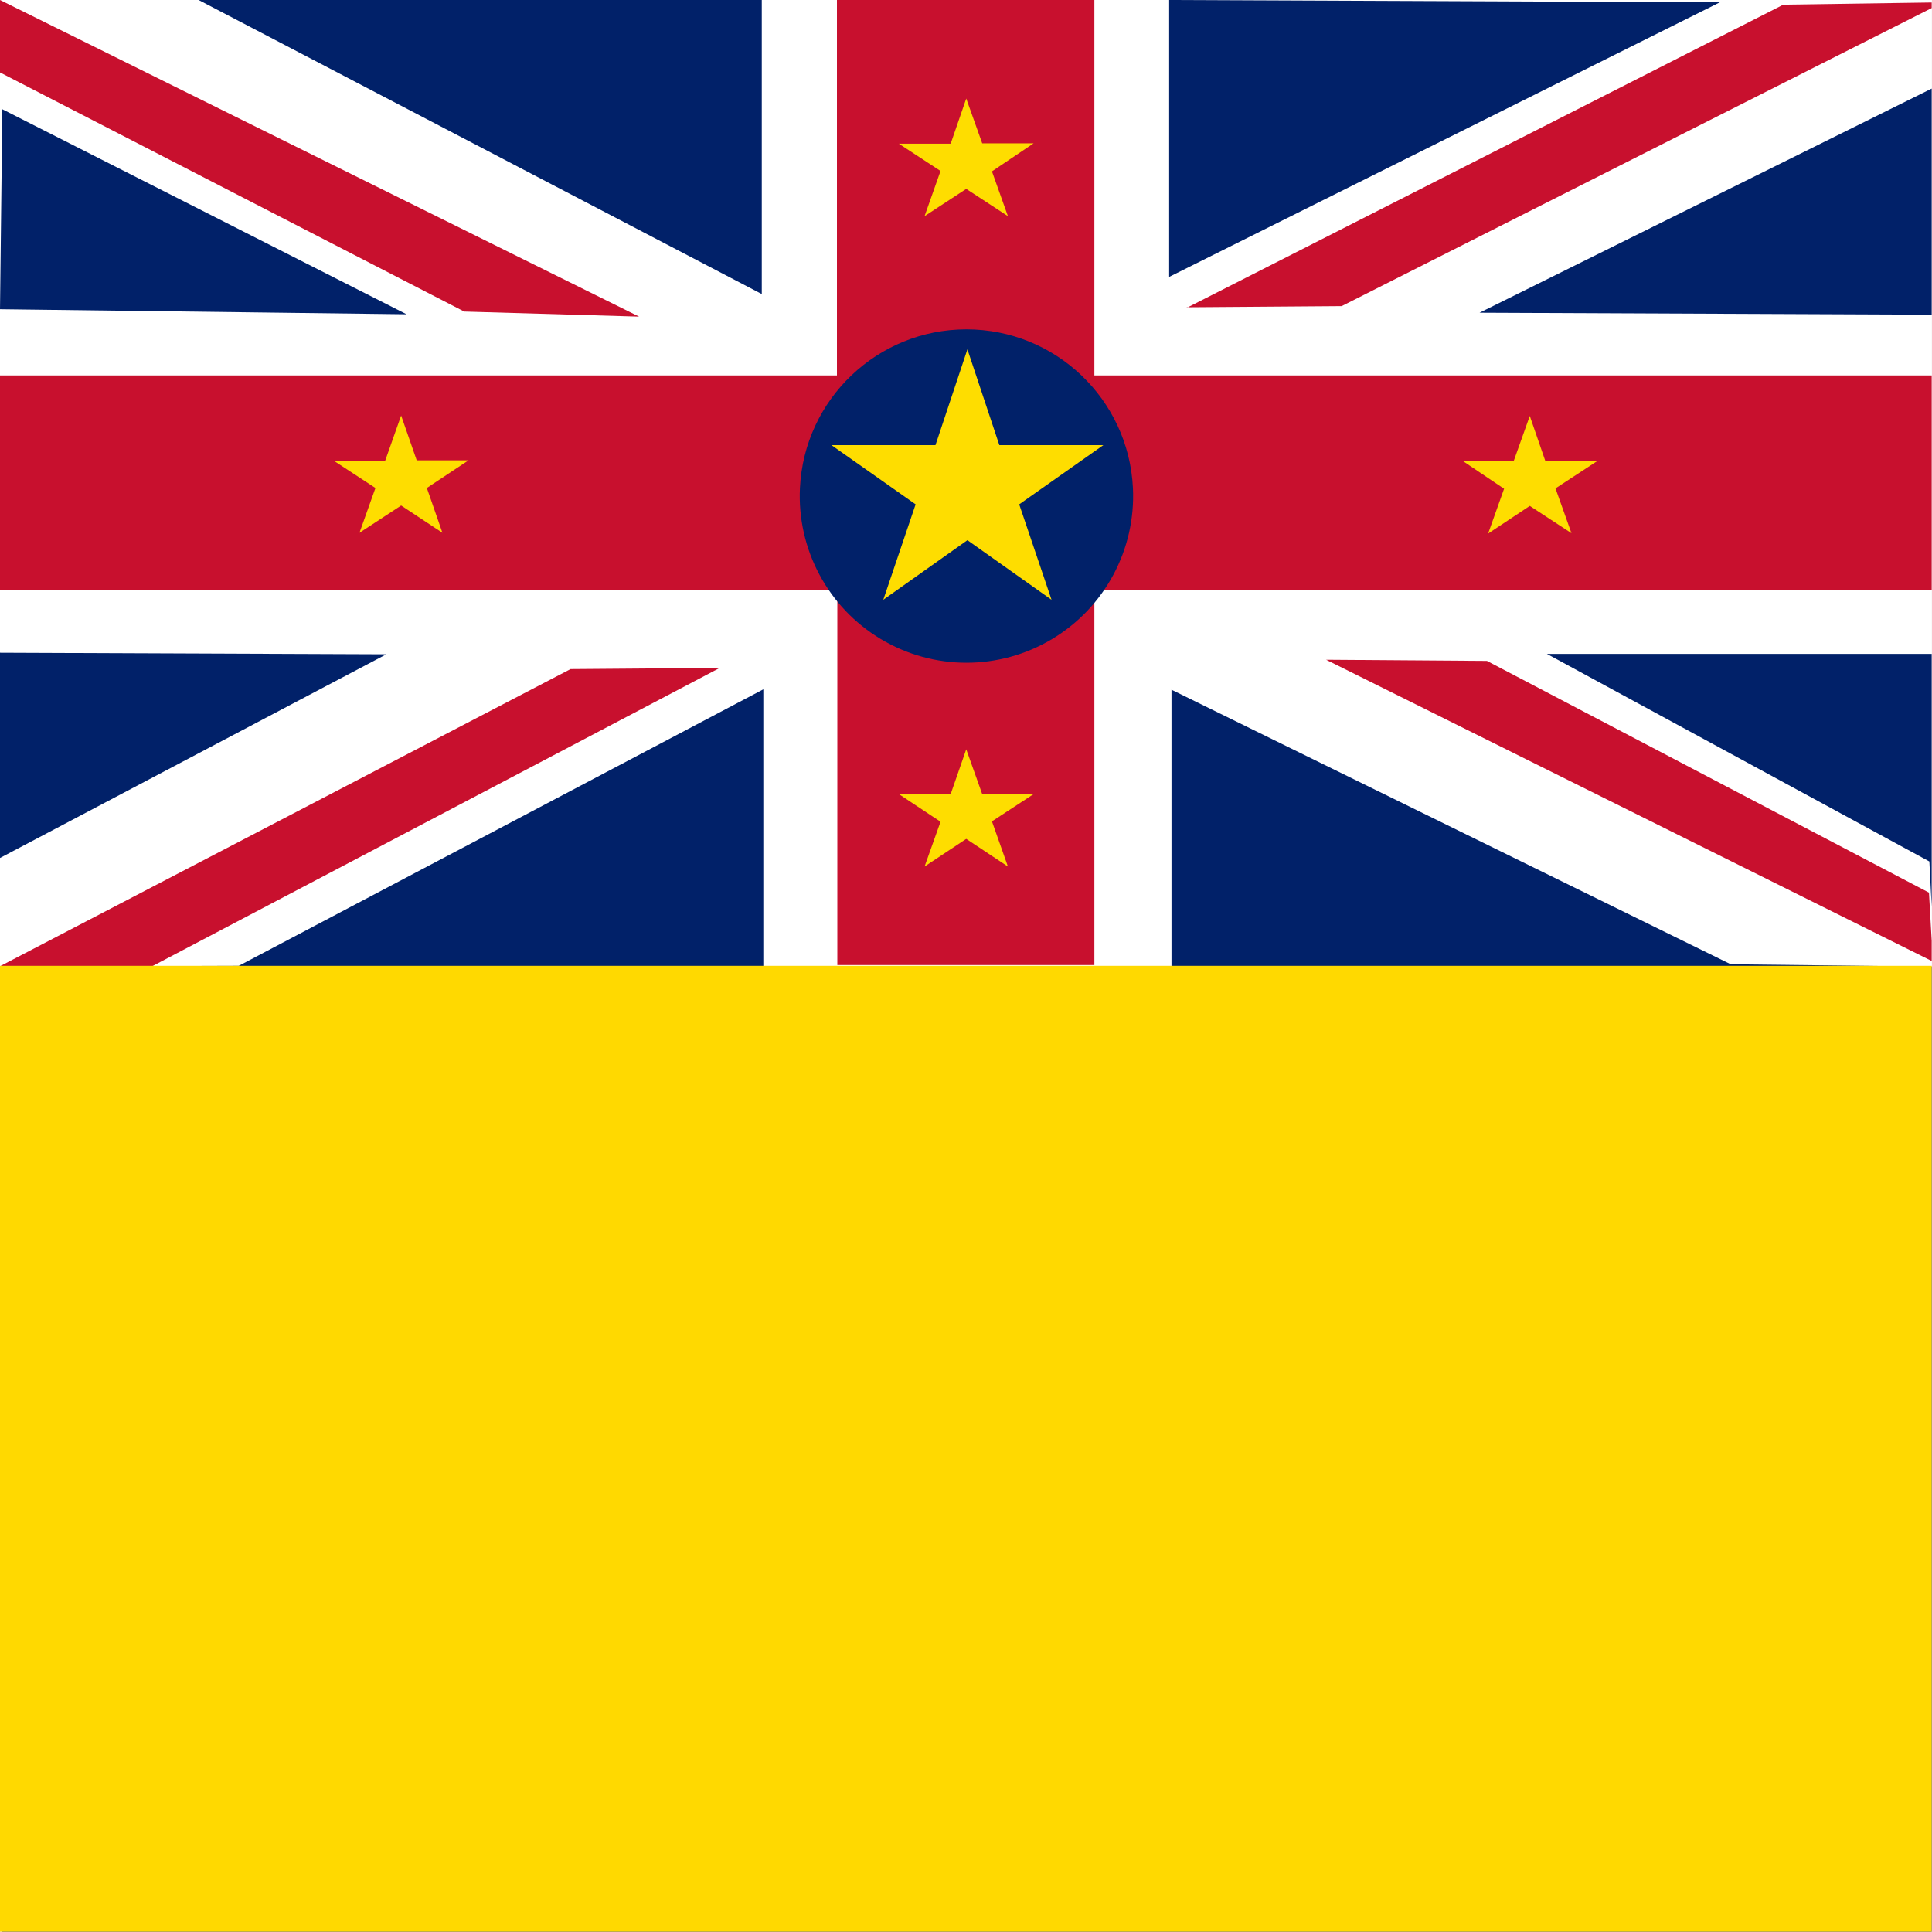
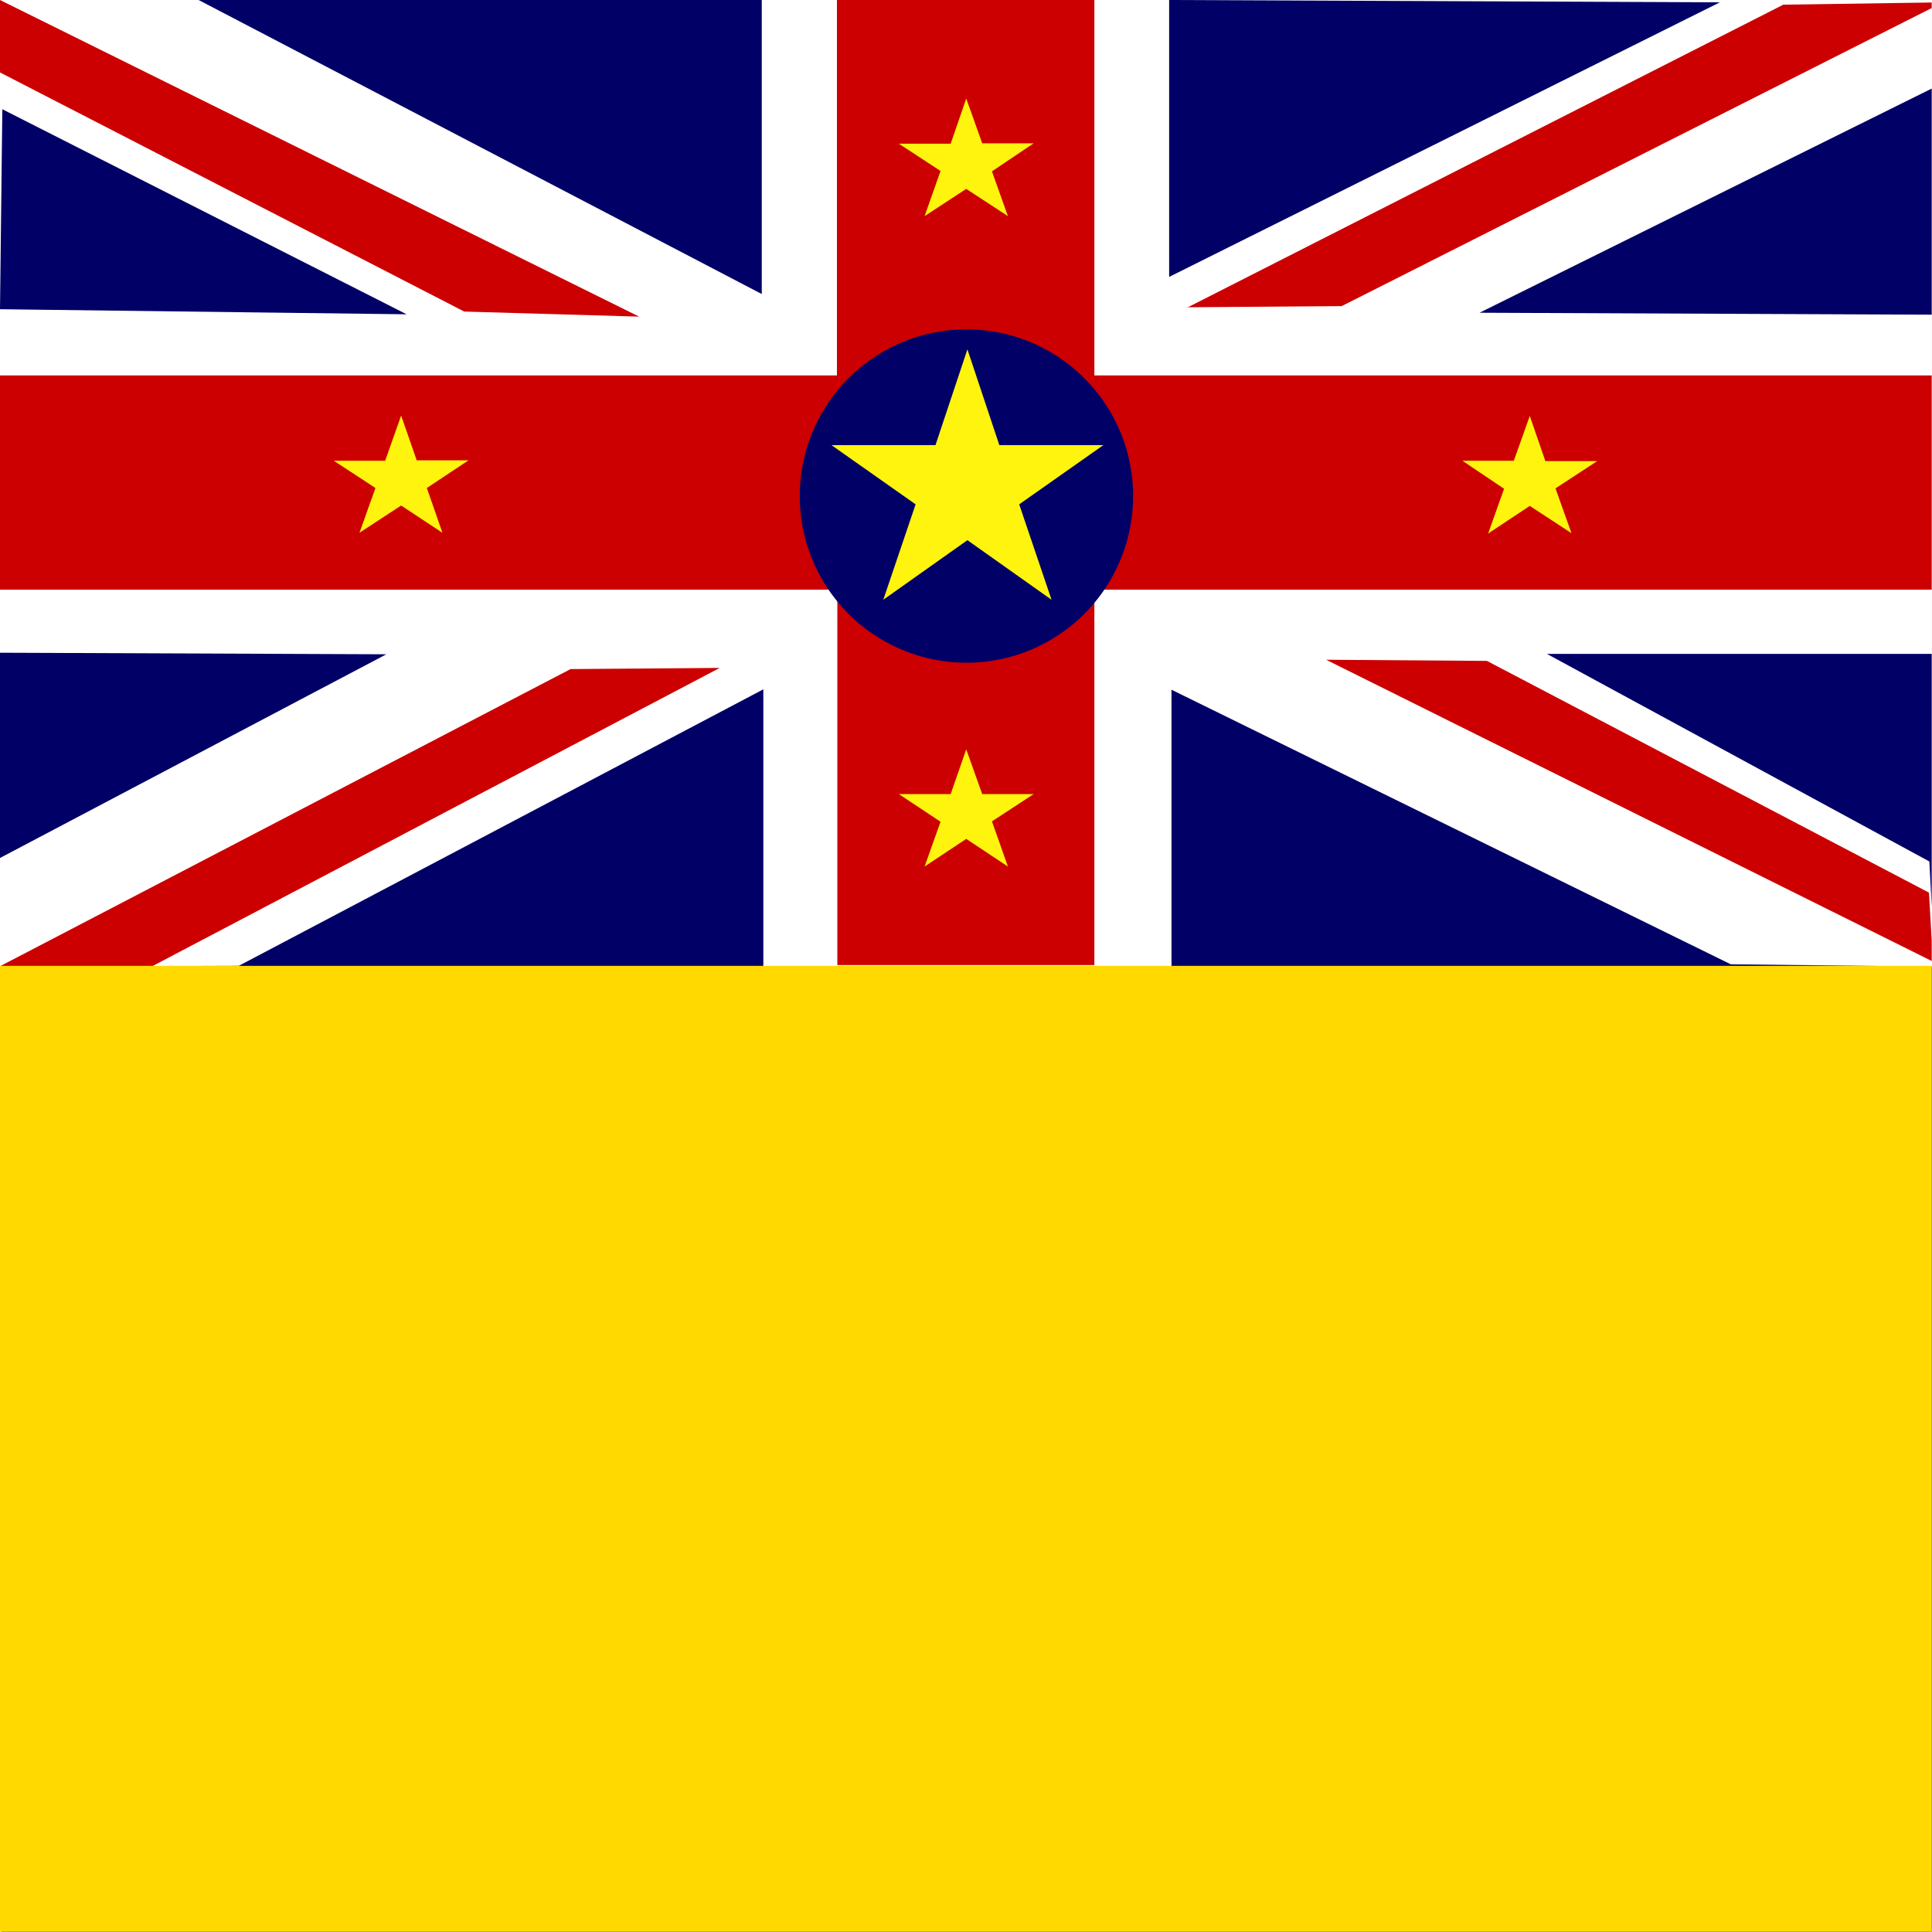
<svg xmlns="http://www.w3.org/2000/svg" id="flag-icon-css-nu" viewBox="0 0 512 512">
  <defs>
-     <clipPath id="nu-a">
+     <clipPath id="a">
      <path fill-opacity=".7" d="M0 0h496v496H0z" />
    </clipPath>
  </defs>
-   <g clip-path="url(#nu-a)" transform="scale(1.0321)">
+   <g clip-path="url(#a)" transform="scale(1.0321)">
    <path fill="#fff" fill-rule="evenodd" d="M0 0h499.6v248.1H0z" />
-     <path fill="#c8102e" d="M0 0v18.6L119.2 80l44.9 1.3L0 0z" />
-     <path fill="#012169" d="M51 0l144.6 75.5V0H51z" />
-     <path fill="#c8102e" d="M214.9 0v96.4H0v55h215v96.4h66v-96.4h215v-55H281V0h-66z" />
-     <path fill="#012169" d="M300.2 0v71.1L441.6.6 300.2 0z" />
-     <path fill="#c8102e" d="M304.7 78.9l39.8-.3L498.9.6l-41 .6L304.8 79z" />
-     <path fill="#012169" d="M0 167.5v52.8L99.2 168 0 167.6z" />
-     <path fill="#c8102e" d="M381.9 169.7l-41.4-.3 155.8 77.5-1-17.7-113.5-59.5zM38.7 248.3l146.1-76.8-38.3.3L0 248.1" />
-     <path fill="#012169" d="M497.9 21.8l-118 58.5 116.4.5v87.1h-99.1l98.2 53.3 1.4 27-52.4-.6-143.6-70.5v71.2H196V177L61.3 248l-60.9.2V496H992V.4L499 0M.6 28L0 79.4l104.4 1.3L.5 28z" />
+     <path fill="#c00" d="M0 0v18.6L119.2 80l44.9 1.3L0 0z" />
+     <path fill="#006" d="M51 0l144.6 75.5V0H51z" />
+     <path fill="#c00" d="M214.9 0v96.4H0v55h215v96.4h66v-96.4h215v-55H281V0h-66z" />
+     <path fill="#006" d="M300.2 0v71.1L441.6.6 300.2 0z" />
+     <path fill="#c00" d="M304.7 78.9l39.8-.3L498.9.6l-41 .6L304.8 79z" />
+     <path fill="#006" d="M0 167.5v52.8L99.2 168 0 167.6z" />
+     <path fill="#c00" d="M381.9 169.7l-41.4-.3 155.8 77.5-1-17.7-113.5-59.5zM38.7 248.3l146.1-76.8-38.3.3L0 248.1" />
+     <path fill="#006" d="M497.9 21.8l-118 58.5 116.4.5v87.1h-99.1l98.2 53.3 1.4 27-52.4-.6-143.6-70.5v71.2H196V177L61.3 248l-60.9.2V496H992V.4L499 0M.6 28L0 79.4l104.4 1.3L.5 28z" />
    <g fill="#ffd900" fill-rule="evenodd" stroke-width="1pt">
      <path d="M496 0h496.1v496h-496z" />
      <path d="M0 248h523.5v248H0z" />
    </g>
    <g fill-rule="evenodd">
-       <path fill="#012169" d="M290.9 125.3a42.8 42.8 0 11-85.5 0 42.8 42.8 0 0185.5 0z" />
-       <path fill="#fedd00" d="M226.8 154l8.3-24.5-21.6-15.2h26.7l8.2-24.6 8.2 24.6h26.7l-21.6 15.2L270 154l-21.6-15.3zm155.3-17l4.1-11.5-10.7-7.2h13.2l4.1-11.5 4 11.6h13.3l-10.7 7 4.1 11.5-10.7-7zm-144.7 85.5l4.1-11.5-10.7-7.1h13.3l4-11.5 4.1 11.5h13.2l-10.7 7 4.1 11.6-10.7-7.1zm0-167l4.1-11.6-10.7-7h13.3l4-11.6 4.1 11.5h13.2L254.7 44l4.1 11.5-10.7-7zM92.3 136.8l4.1-11.5-10.7-7h13.2l4.1-11.6 4 11.5h13.3l-10.7 7.1 4 11.5-10.6-7z" />
+       <path fill="#000067" d="M290.9 125.3a42.8 42.8 0 11-85.5 0 42.8 42.8 0 0185.5 0z" />
+       <path fill="#fff40d" d="M226.8 154l8.3-24.5-21.6-15.2h26.7l8.2-24.6 8.2 24.6h26.7l-21.6 15.2L270 154l-21.6-15.3zm155.3-17l4.1-11.5-10.7-7.2h13.2l4.1-11.5 4 11.6h13.3l-10.7 7 4.1 11.5-10.7-7zm-144.7 85.5l4.1-11.5-10.7-7.1h13.3l4-11.5 4.1 11.5h13.2l-10.7 7 4.1 11.6-10.7-7.1zm0-167l4.1-11.6-10.7-7h13.3l4-11.6 4.1 11.5h13.2L254.7 44l4.1 11.5-10.7-7zM92.3 136.8l4.1-11.5-10.7-7h13.2l4.1-11.6 4 11.5h13.3l-10.7 7.1 4 11.5-10.6-7z" />
    </g>
  </g>
</svg>
